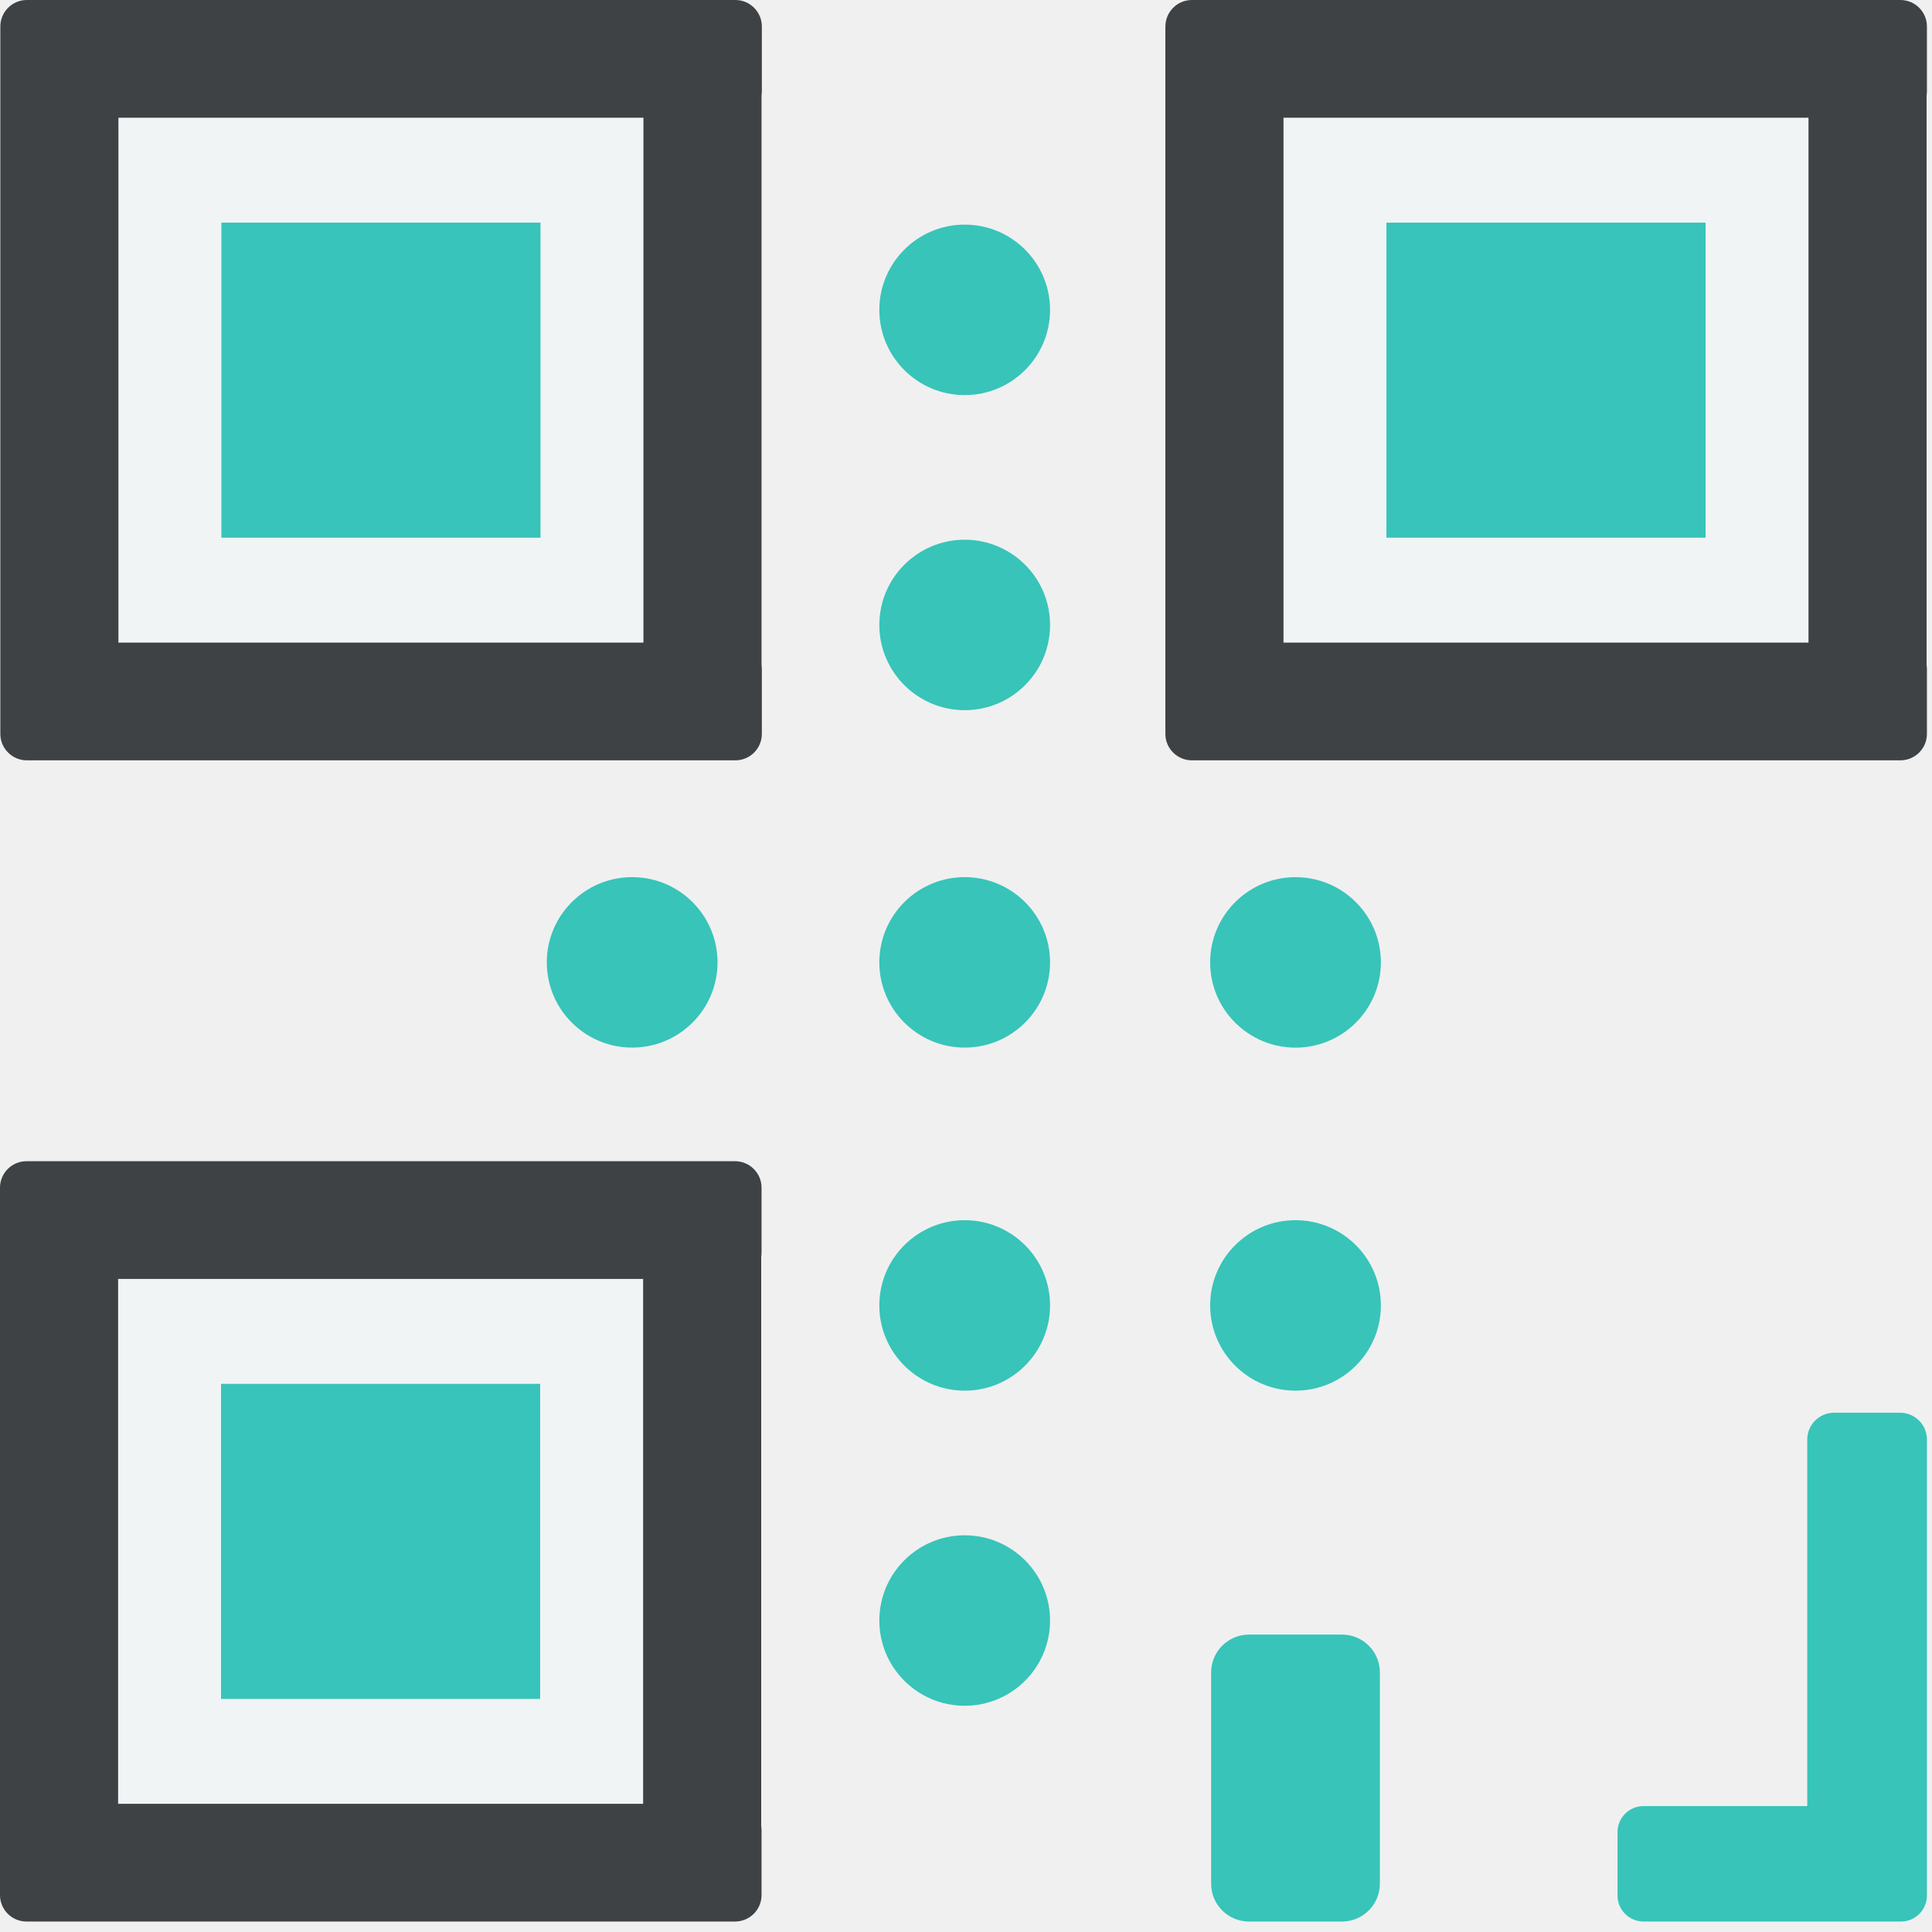
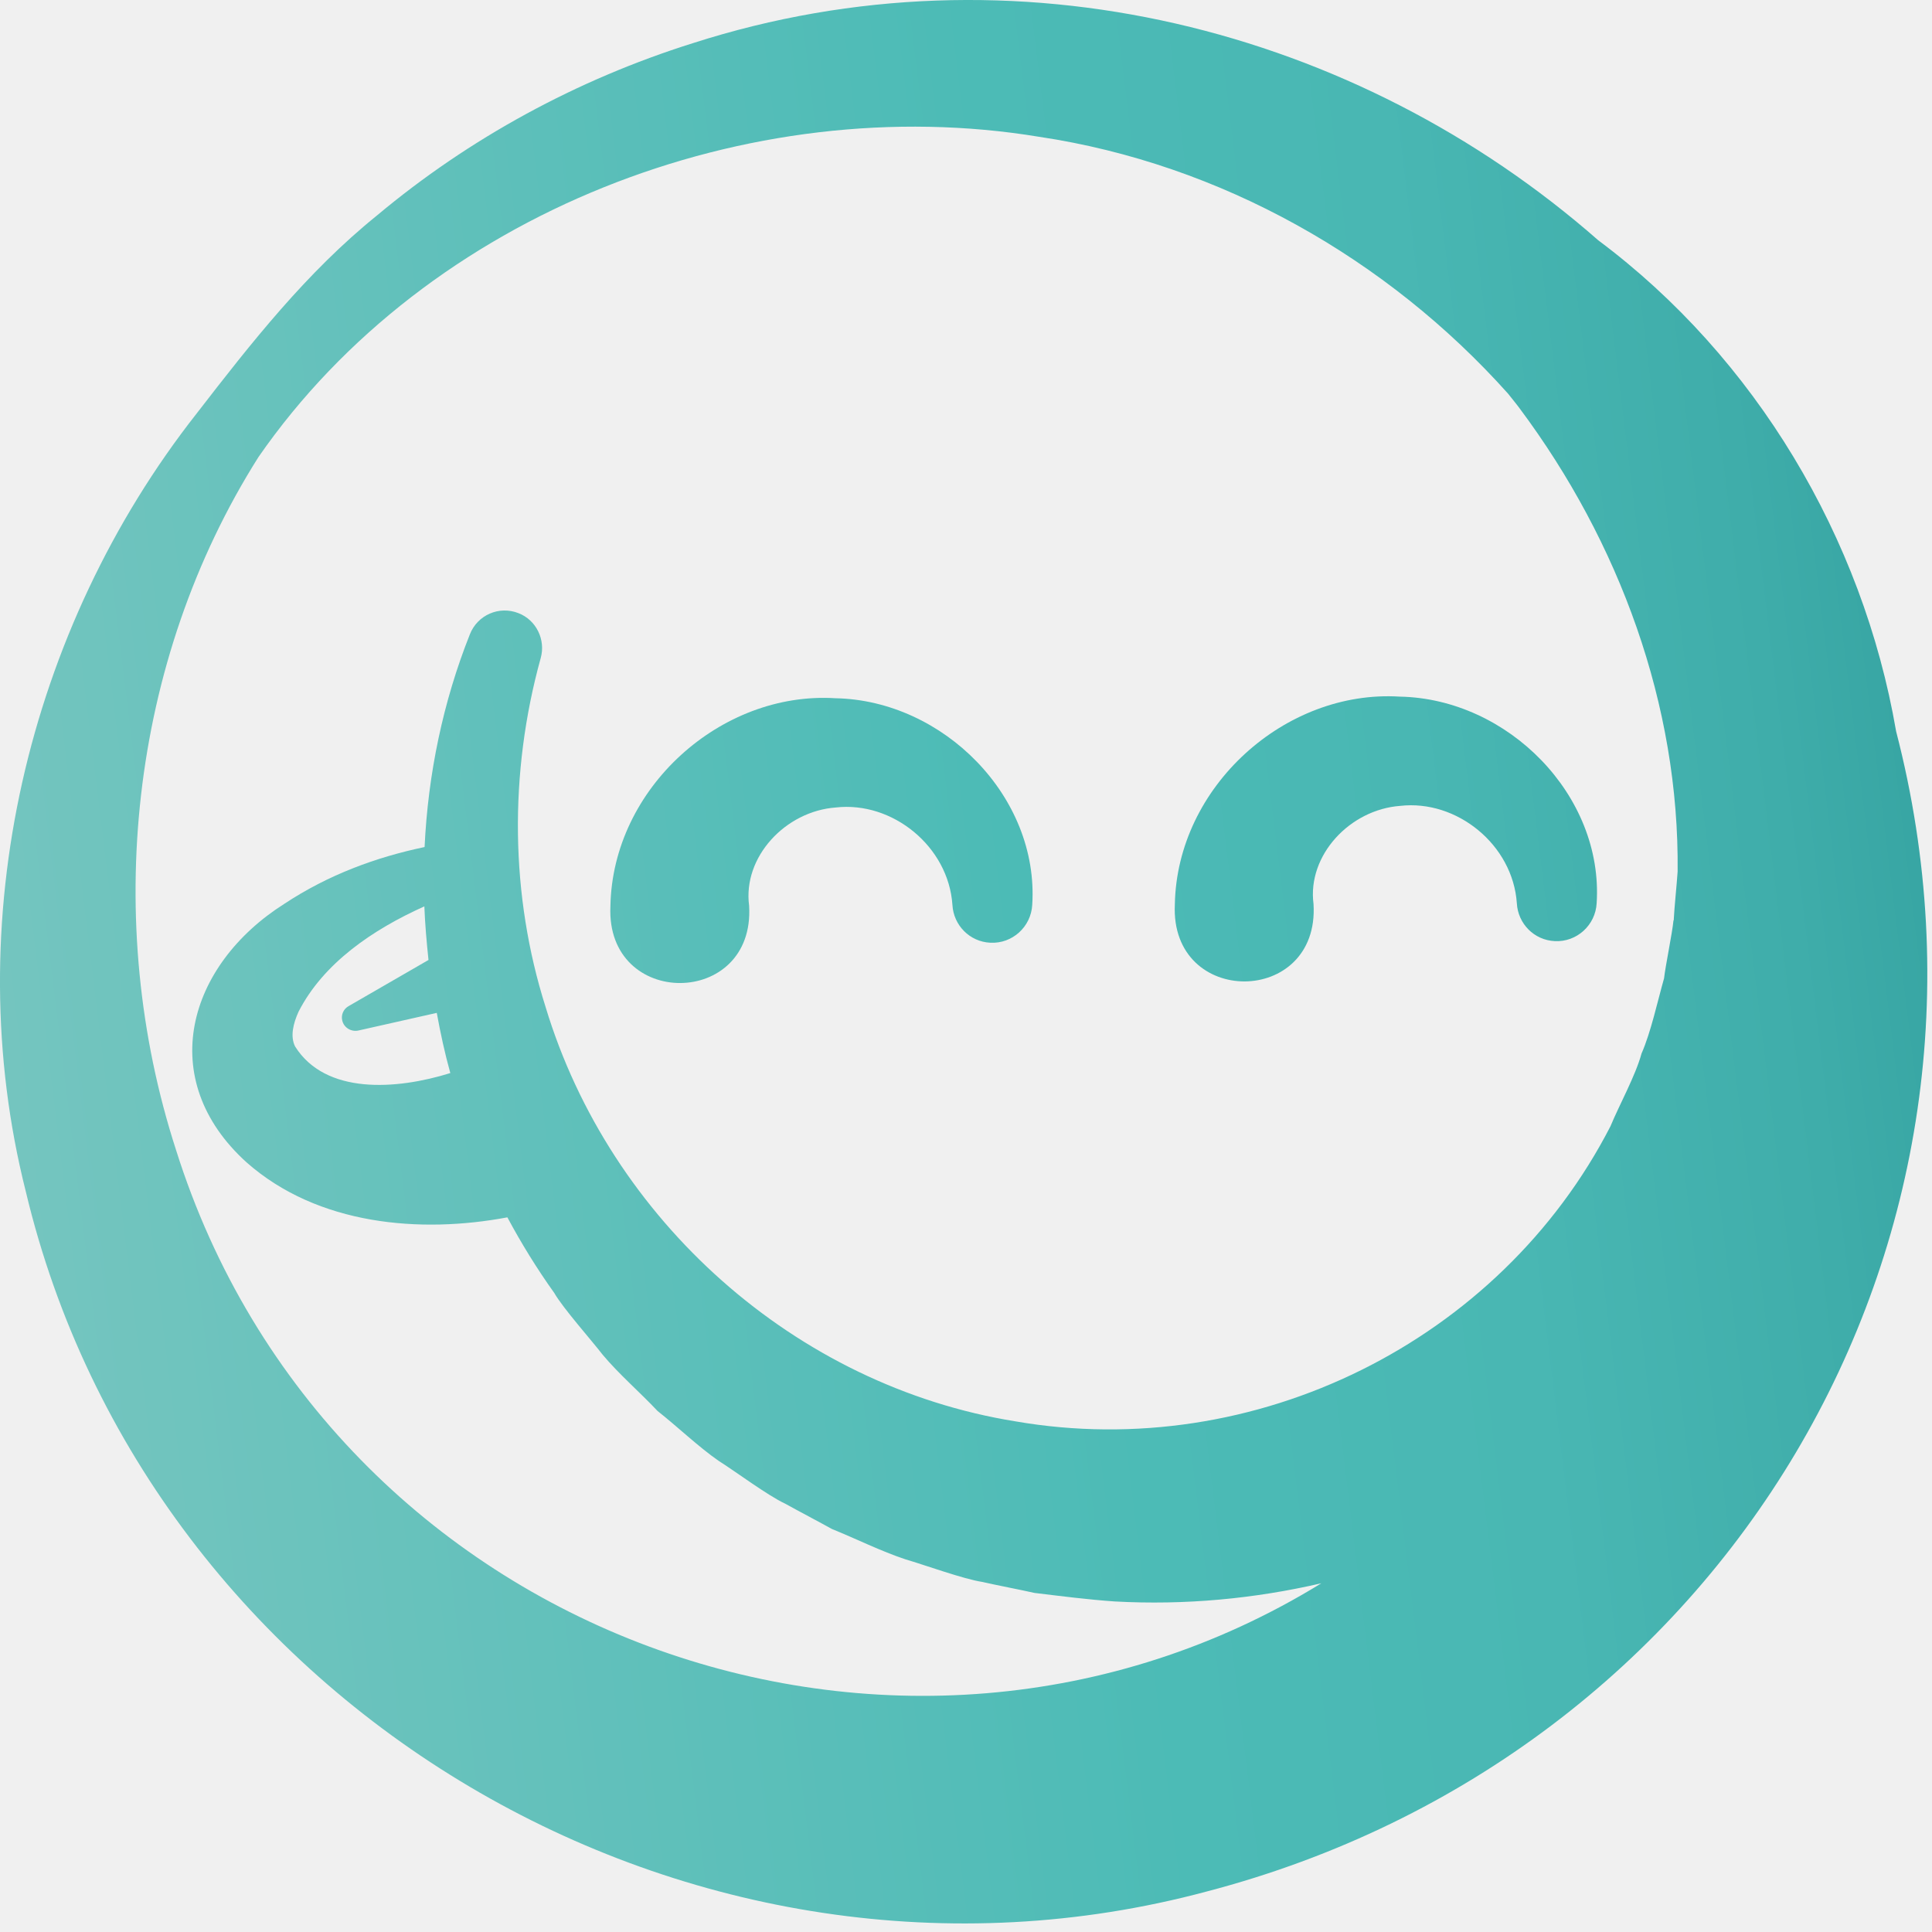
- <svg xmlns="http://www.w3.org/2000/svg" width="51" height="51" viewBox="0 0 51 51" fill="none">
-   <path fill-rule="evenodd" clip-rule="evenodd" d="M25.466 23.154C26.709 23.154 27.719 24.162 27.719 25.404C27.719 26.646 26.709 27.654 25.466 27.654C24.222 27.654 23.212 26.646 23.212 25.404C23.212 24.162 24.222 23.154 25.466 23.154ZM34.198 23.155C35.442 23.155 36.452 24.163 36.452 25.405C36.452 26.647 35.442 27.655 34.198 27.655C32.955 27.655 31.945 26.647 31.945 25.405C31.945 24.163 32.954 23.155 34.198 23.155ZM34.198 32.21C35.442 32.21 36.452 33.218 36.452 34.46C36.452 35.702 35.442 36.71 34.198 36.71C32.955 36.71 31.945 35.702 31.945 34.46C31.945 33.218 32.954 32.21 34.198 32.21ZM25.466 32.21C26.709 32.21 27.719 33.218 27.719 34.46C27.719 35.702 26.709 36.71 25.466 36.71C24.222 36.71 23.212 35.702 23.212 34.46C23.212 33.218 24.222 32.21 25.466 32.21ZM25.466 40.528C26.709 40.528 27.719 41.536 27.719 42.778C27.719 44.02 26.709 45.028 25.466 45.028C24.222 45.028 23.212 44.02 23.212 42.778C23.212 41.536 24.222 40.528 25.466 40.528ZM25.466 14.247C26.709 14.247 27.719 15.255 27.719 16.497C27.719 17.739 26.709 18.747 25.466 18.747C24.222 18.747 23.212 17.739 23.212 16.497C23.212 15.255 24.222 14.247 25.466 14.247ZM25.466 5.929C26.709 5.929 27.719 6.938 27.719 8.18C27.719 9.421 26.709 10.43 25.466 10.43C24.222 10.43 23.212 9.421 23.212 8.18C23.212 6.938 24.222 5.929 25.466 5.929ZM16.687 23.154C17.931 23.154 18.941 24.162 18.941 25.404C18.941 26.646 17.931 27.654 16.687 27.654C15.443 27.654 14.434 26.645 14.434 25.404C14.434 24.162 15.443 23.154 16.687 23.154Z" fill="#38C4B9" />
-   <path fill-rule="evenodd" clip-rule="evenodd" d="M50.156 50.724H43.386C43.007 50.724 42.699 50.417 42.699 50.039V48.361C42.699 47.983 43.007 47.676 43.386 47.676H47.707V37.999C47.707 37.609 48.025 37.292 48.417 37.292H50.156C50.548 37.292 50.866 37.609 50.866 37.999V50.017L50.866 50.039C50.866 50.417 50.558 50.724 50.179 50.724L50.156 50.724H50.156ZM32.971 43.149H35.425C35.977 43.149 36.425 43.596 36.425 44.147V49.726C36.425 50.277 35.977 50.724 35.425 50.724H32.971C32.419 50.724 31.971 50.277 31.971 49.726V44.147C31.971 43.596 32.419 43.149 32.971 43.149Z" fill="#38C4B9" />
-   <path fill-rule="evenodd" clip-rule="evenodd" d="M33.881 3.108H47.74V16.963H33.881V3.108ZM3.126 3.108H16.985V16.963H3.126V3.108ZM3.117 33.761H16.976V47.616H3.117V33.761Z" fill="#F1F4F5" />
-   <path fill-rule="evenodd" clip-rule="evenodd" d="M36.598 5.877H45.023V14.194H36.598V5.877ZM5.844 5.877H14.268V14.194H5.844V5.877ZM5.835 36.53H14.259V44.847H5.835V36.53Z" fill="#38C4BA" />
-   <path fill-rule="evenodd" clip-rule="evenodd" d="M30.763 19.373V0.729L30.764 0.698C30.764 0.313 31.077 6.10352e-05 31.464 6.10352e-05H50.166C50.552 6.10352e-05 50.866 0.313 50.866 0.698V2.41C50.866 2.447 50.863 2.484 50.857 2.52V17.551C50.863 17.587 50.866 17.624 50.866 17.661V19.373C50.866 19.758 50.552 20.071 50.166 20.071H31.464C31.077 20.071 30.763 19.758 30.763 19.373ZM47.74 3.108H33.881V16.963H47.74V3.108Z" fill="#3E4245" />
-   <path fill-rule="evenodd" clip-rule="evenodd" d="M0.009 19.373V0.729L0.009 0.698C0.009 0.313 0.323 6.10352e-05 0.709 6.10352e-05H19.411C19.797 6.10352e-05 20.111 0.313 20.111 0.698V2.41C20.111 2.447 20.108 2.484 20.103 2.52V17.551C20.108 17.587 20.111 17.624 20.111 17.661V19.373C20.111 19.758 19.798 20.071 19.411 20.071H0.709C0.323 20.071 0.009 19.758 0.009 19.373ZM16.985 3.108H3.126V16.963H16.985V3.108Z" fill="#3E4245" />
-   <path fill-rule="evenodd" clip-rule="evenodd" d="M5.26632e-05 50.026V31.382L0 31.351C0 30.966 0.314 30.653 0.7 30.653H19.402C19.789 30.653 20.103 30.966 20.103 31.351V33.063C20.103 33.1 20.1 33.137 20.094 33.173V48.204C20.1 48.24 20.103 48.277 20.103 48.314V50.026C20.103 50.411 19.789 50.724 19.402 50.724H0.7C0.314 50.724 5.26632e-05 50.411 5.26632e-05 50.026ZM16.977 33.761H3.118V47.616H16.977V33.761Z" fill="#3E4245" />
+ <svg xmlns="http://www.w3.org/2000/svg" width="84" height="84" viewBox="0 0 84 84" fill="none">
+   <mask id="mask0_2047_5629" style="mask-type:luminance" maskUnits="userSpaceOnUse" x="51" y="30" width="19" height="13">
+     <path d="M51.08 39.328C51.17 34.198 55.88 29.978 60.86 30.288C65.56 30.378 69.72 34.578 69.42 39.268C69.37 40.228 68.55 40.968 67.6 40.918C66.7 40.878 66 40.158 65.95 39.278C65.78 36.728 63.34 34.758 60.88 35.038C58.69 35.198 56.83 37.188 57.11 39.308C57.38 43.768 50.87 43.808 51.08 39.328Z" fill="white" />
+   </mask>
+   <g mask="url(#mask0_2047_5629)">
+     <path d="M44.82 93.378C73.014 93.378 95.87 71.449 95.87 44.398C95.87 17.348 73.014 -4.582 44.82 -4.582C16.626 -4.582 -6.23 17.348 -6.23 44.398C-6.23 71.449 16.626 93.378 44.82 93.378Z" fill="url(#paint0_linear_2047_5629)" />
+   </g>
+   <mask id="mask1_2047_5629" style="mask-type:luminance" maskUnits="userSpaceOnUse" x="26" y="30" width="19" height="13">
+     <path d="M26.54 39.398C26.63 34.268 31.34 30.048 36.32 30.358C41.02 30.448 45.18 34.648 44.88 39.338C44.83 40.298 44.01 41.038 43.06 40.988C42.16 40.948 41.46 40.228 41.41 39.348C41.24 36.798 38.8 34.828 36.34 35.108C34.15 35.268 32.29 37.258 32.57 39.378C32.84 43.838 26.33 43.878 26.54 39.398Z" fill="white" />
+   </mask>
+   <g mask="url(#mask1_2047_5629)">
+     <path d="M44.12 93.248C72.314 93.248 95.17 71.319 95.17 44.268C95.17 17.218 72.314 -4.712 44.12 -4.712C15.926 -4.712 -6.93 17.218 -6.93 44.268C-6.93 71.319 15.926 93.248 44.12 93.248Z" fill="url(#paint1_linear_2047_5629)" />
+   </g>
+   <mask id="mask2_2047_5629" style="mask-type:luminance" maskUnits="userSpaceOnUse" x="-1" y="0" width="85" height="84">
+     <path d="M82.44 31.798C80.99 23.368 76.32 15.548 69.49 10.448C59.01 1.248 44.12 -2.622 30.12 1.878C25.09 3.458 20.39 6.018 16.39 9.368C13.33 11.838 10.93 14.898 8.55 17.978C1.18 27.348 -1.83 40.118 1.12 51.798C6.47 74.268 30.15 88.228 52.47 82.238C75.02 76.338 88.22 54.078 82.44 31.798ZM72.76 40.018C72.71 40.558 72.41 41.998 72.35 42.538C72.07 43.518 71.78 44.878 71.37 45.808C71.11 46.768 70.4 48.048 70.02 48.968C65.2 58.338 54.55 63.598 44.15 61.798C34.58 60.258 26.52 53.048 23.72 43.778C22.19 38.948 22.12 33.628 23.51 28.608C23.73 27.818 23.32 26.958 22.54 26.658C21.7 26.328 20.76 26.738 20.43 27.578C19.26 30.518 18.61 33.658 18.46 36.828C16.36 37.268 14.28 38.028 12.36 39.298C8.16 41.958 6.72 46.918 10.72 50.538C13.82 53.278 18.29 53.638 22.06 52.928C22.67 54.068 23.35 55.168 24.1 56.218C24.47 56.868 25.74 58.298 26.2 58.898C26.9 59.738 27.84 60.548 28.59 61.348C29.43 62.008 30.38 62.918 31.25 63.518C31.95 63.958 33.4 65.038 34.14 65.378C34.64 65.658 35.67 66.198 36.17 66.478C37.21 66.898 38.31 67.448 39.37 67.798C40.16 68.028 41.9 68.658 42.7 68.778C43.26 68.908 44.41 69.128 44.98 69.258C46.14 69.398 47.3 69.548 48.46 69.628C51.54 69.798 54.55 69.508 57.45 68.838C39.16 80.088 14.32 71.178 7.65 49.988C4.45 40.098 5.61 28.768 11.24 19.868C18.6 9.248 32.58 3.868 45.18 5.948C53.07 7.128 60.32 11.248 65.57 17.118C65.74 17.338 65.92 17.548 66.08 17.768C70.4 23.558 73.02 30.648 72.94 37.898C72.9 38.498 72.8 39.418 72.77 40.018H72.76ZM19.57 46.658C17.22 47.388 14.15 47.598 12.83 45.498C12.61 45.058 12.75 44.498 12.98 43.988C14.06 41.878 16.2 40.418 18.45 39.408C18.48 40.188 18.55 40.968 18.63 41.738L15.15 43.748C14.94 43.868 14.82 44.118 14.88 44.368C14.95 44.678 15.26 44.868 15.57 44.808L18.99 44.038C19.15 44.918 19.34 45.798 19.58 46.658H19.57Z" fill="white" />
+   </mask>
+   <g mask="url(#mask2_2047_5629)">
+     <path d="M46.68 93.378C74.874 93.378 97.73 71.449 97.73 44.398C97.73 17.348 74.874 -4.582 46.68 -4.582C18.486 -4.582 -4.37 17.348 -4.37 44.398C-4.37 71.449 18.486 93.378 46.68 93.378Z" fill="url(#paint2_linear_2047_5629)" />
+   </g>
+   <defs>
+     <linearGradient id="paint0_linear_2047_5629" x1="-5.66" y1="50.588" x2="90.73" y2="38.768" gradientUnits="userSpaceOnUse">
+       <stop stop-color="#78C6C0" />
+       <stop offset="0.53" stop-color="#4CBBB6" />
+       <stop offset="0.71" stop-color="#49B7B3" />
+       <stop offset="0.85" stop-color="#3FADAA" />
+       <stop offset="0.98" stop-color="#2F9D9C" />
+       <stop offset="1" stop-color="#2C9999" />
+     </linearGradient>
+     <linearGradient id="paint1_linear_2047_5629" x1="-6.36" y1="50.458" x2="90.02" y2="38.638" gradientUnits="userSpaceOnUse">
+       <stop stop-color="#78C6C0" />
+       <stop offset="0.53" stop-color="#4CBBB6" />
+       <stop offset="0.71" stop-color="#49B7B3" />
+       <stop offset="0.85" stop-color="#3FADAA" />
+       <stop offset="0.98" stop-color="#2F9D9C" />
+       <stop offset="1" stop-color="#2C9999" />
+     </linearGradient>
+     <linearGradient id="paint2_linear_2047_5629" x1="-3.8" y1="50.588" x2="92.58" y2="38.768" gradientUnits="userSpaceOnUse">
+       <stop stop-color="#78C6C0" />
+       <stop offset="0.53" stop-color="#4CBBB6" />
+       <stop offset="0.71" stop-color="#49B7B3" />
+       <stop offset="0.85" stop-color="#3FADAA" />
+       <stop offset="0.98" stop-color="#2F9D9C" />
+       <stop offset="1" stop-color="#2C9999" />
+     </linearGradient>
+   </defs>
</svg>
